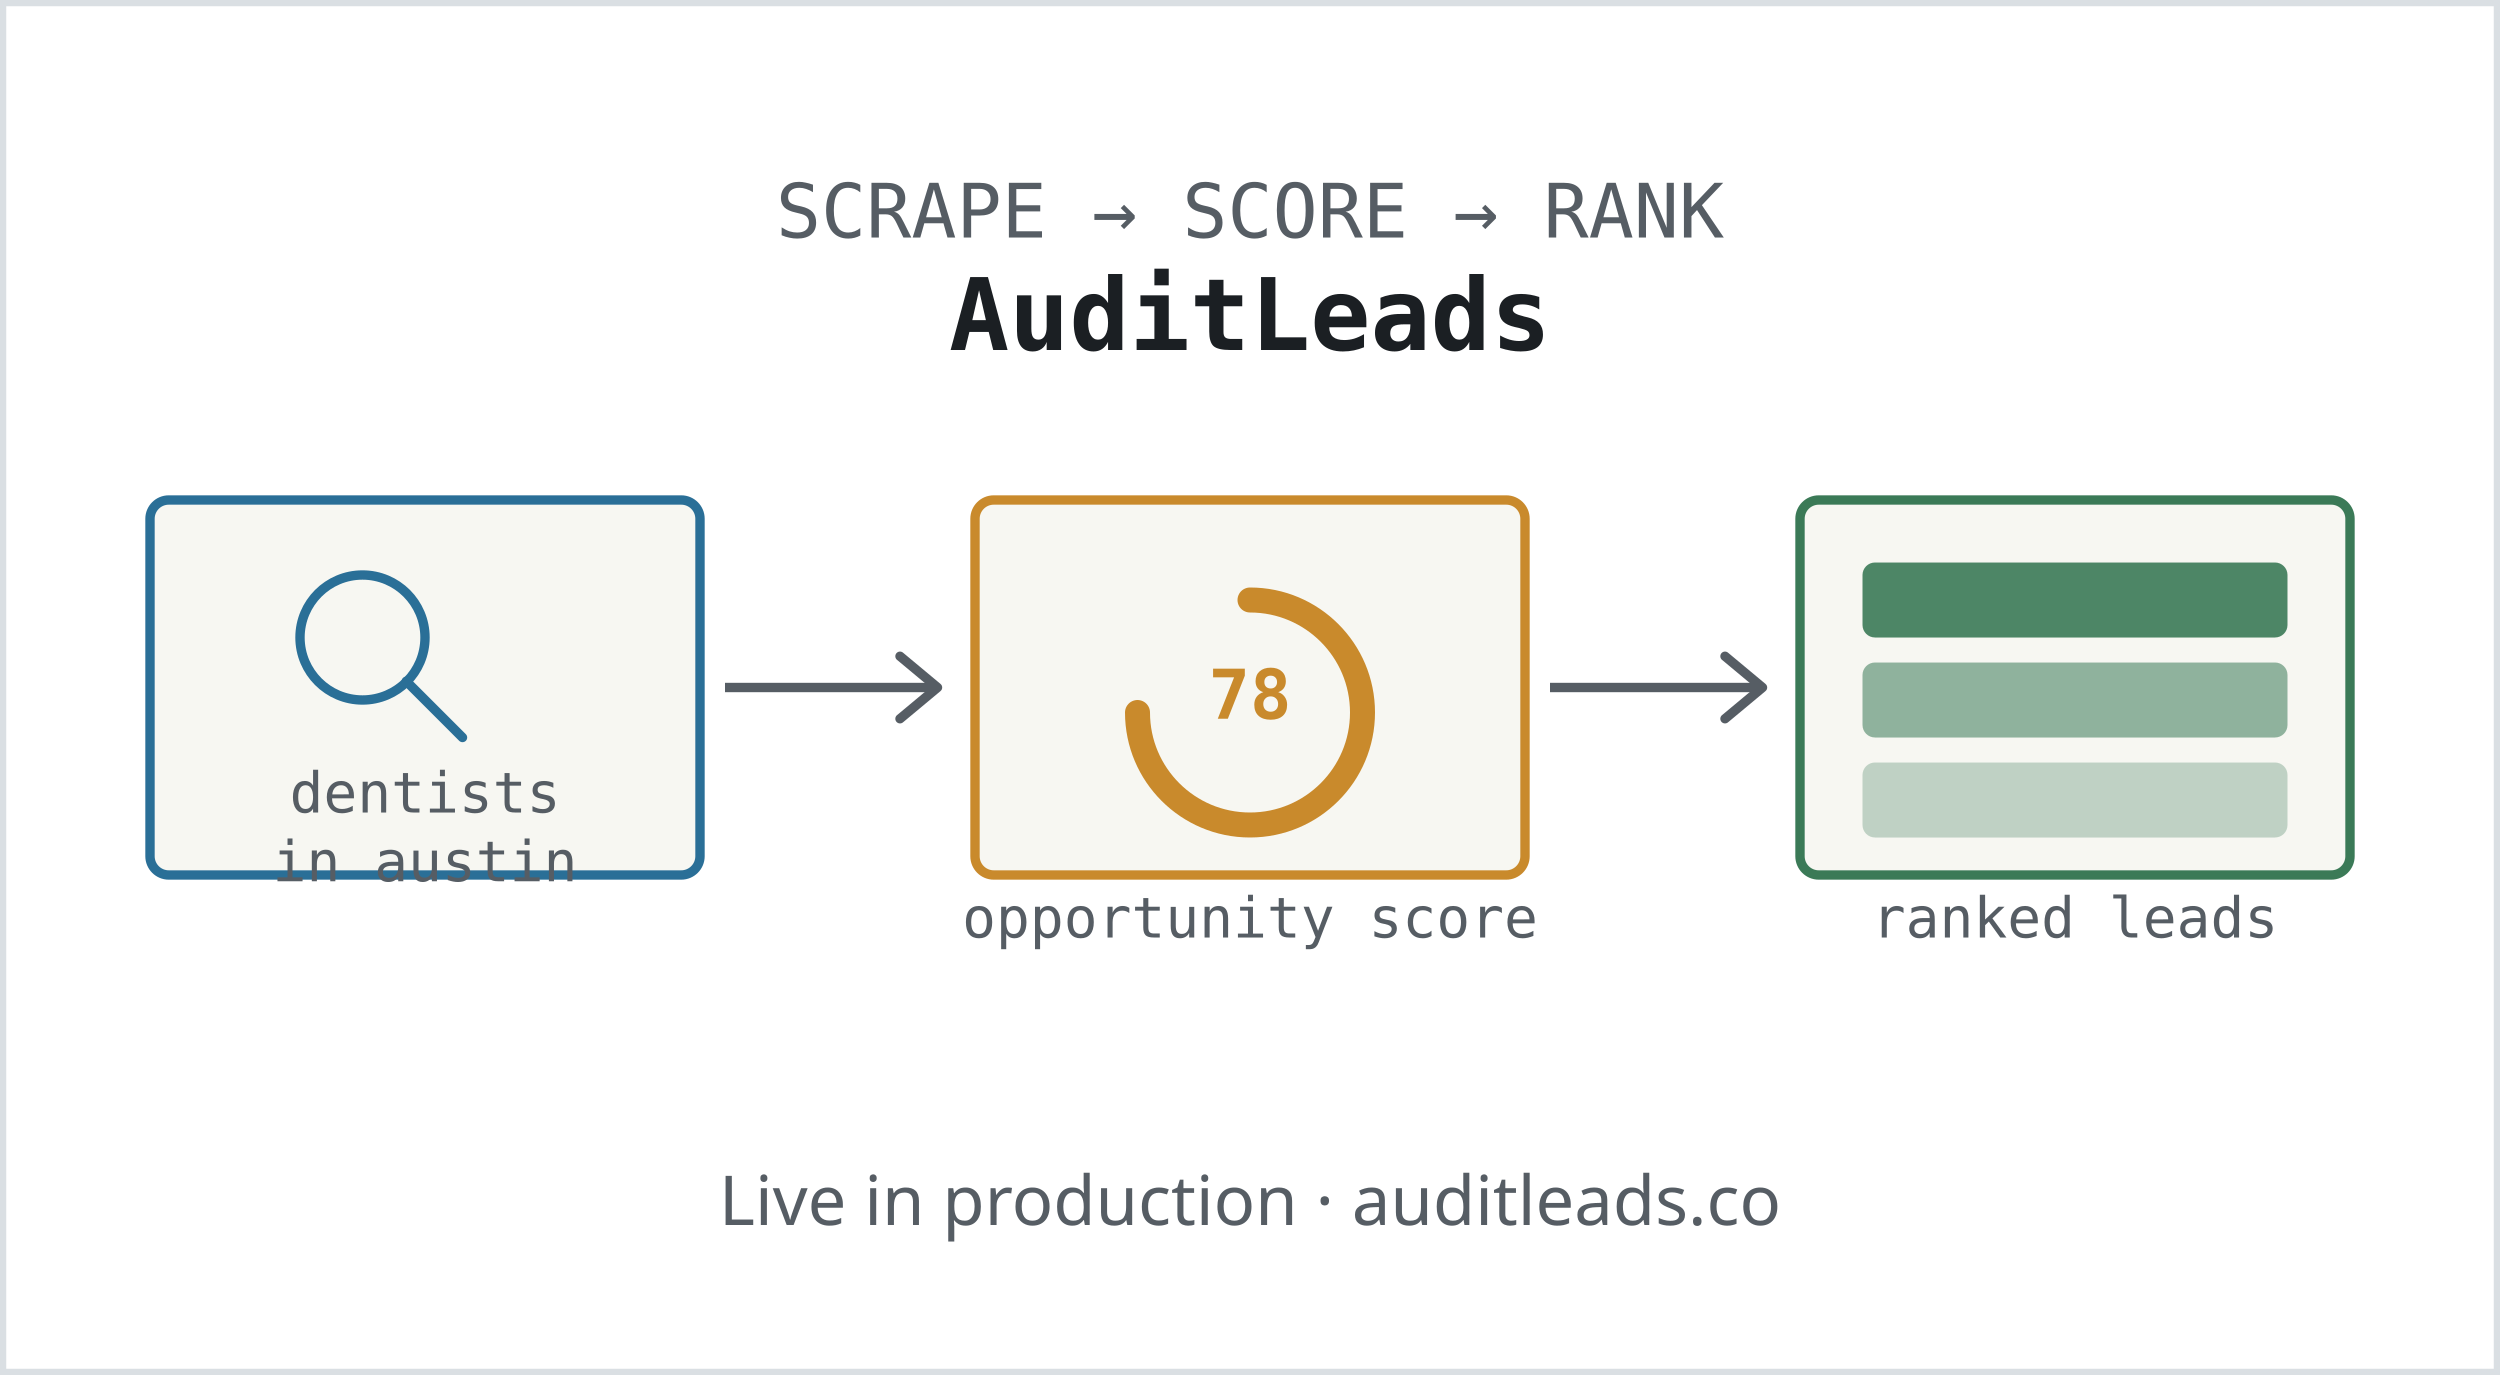
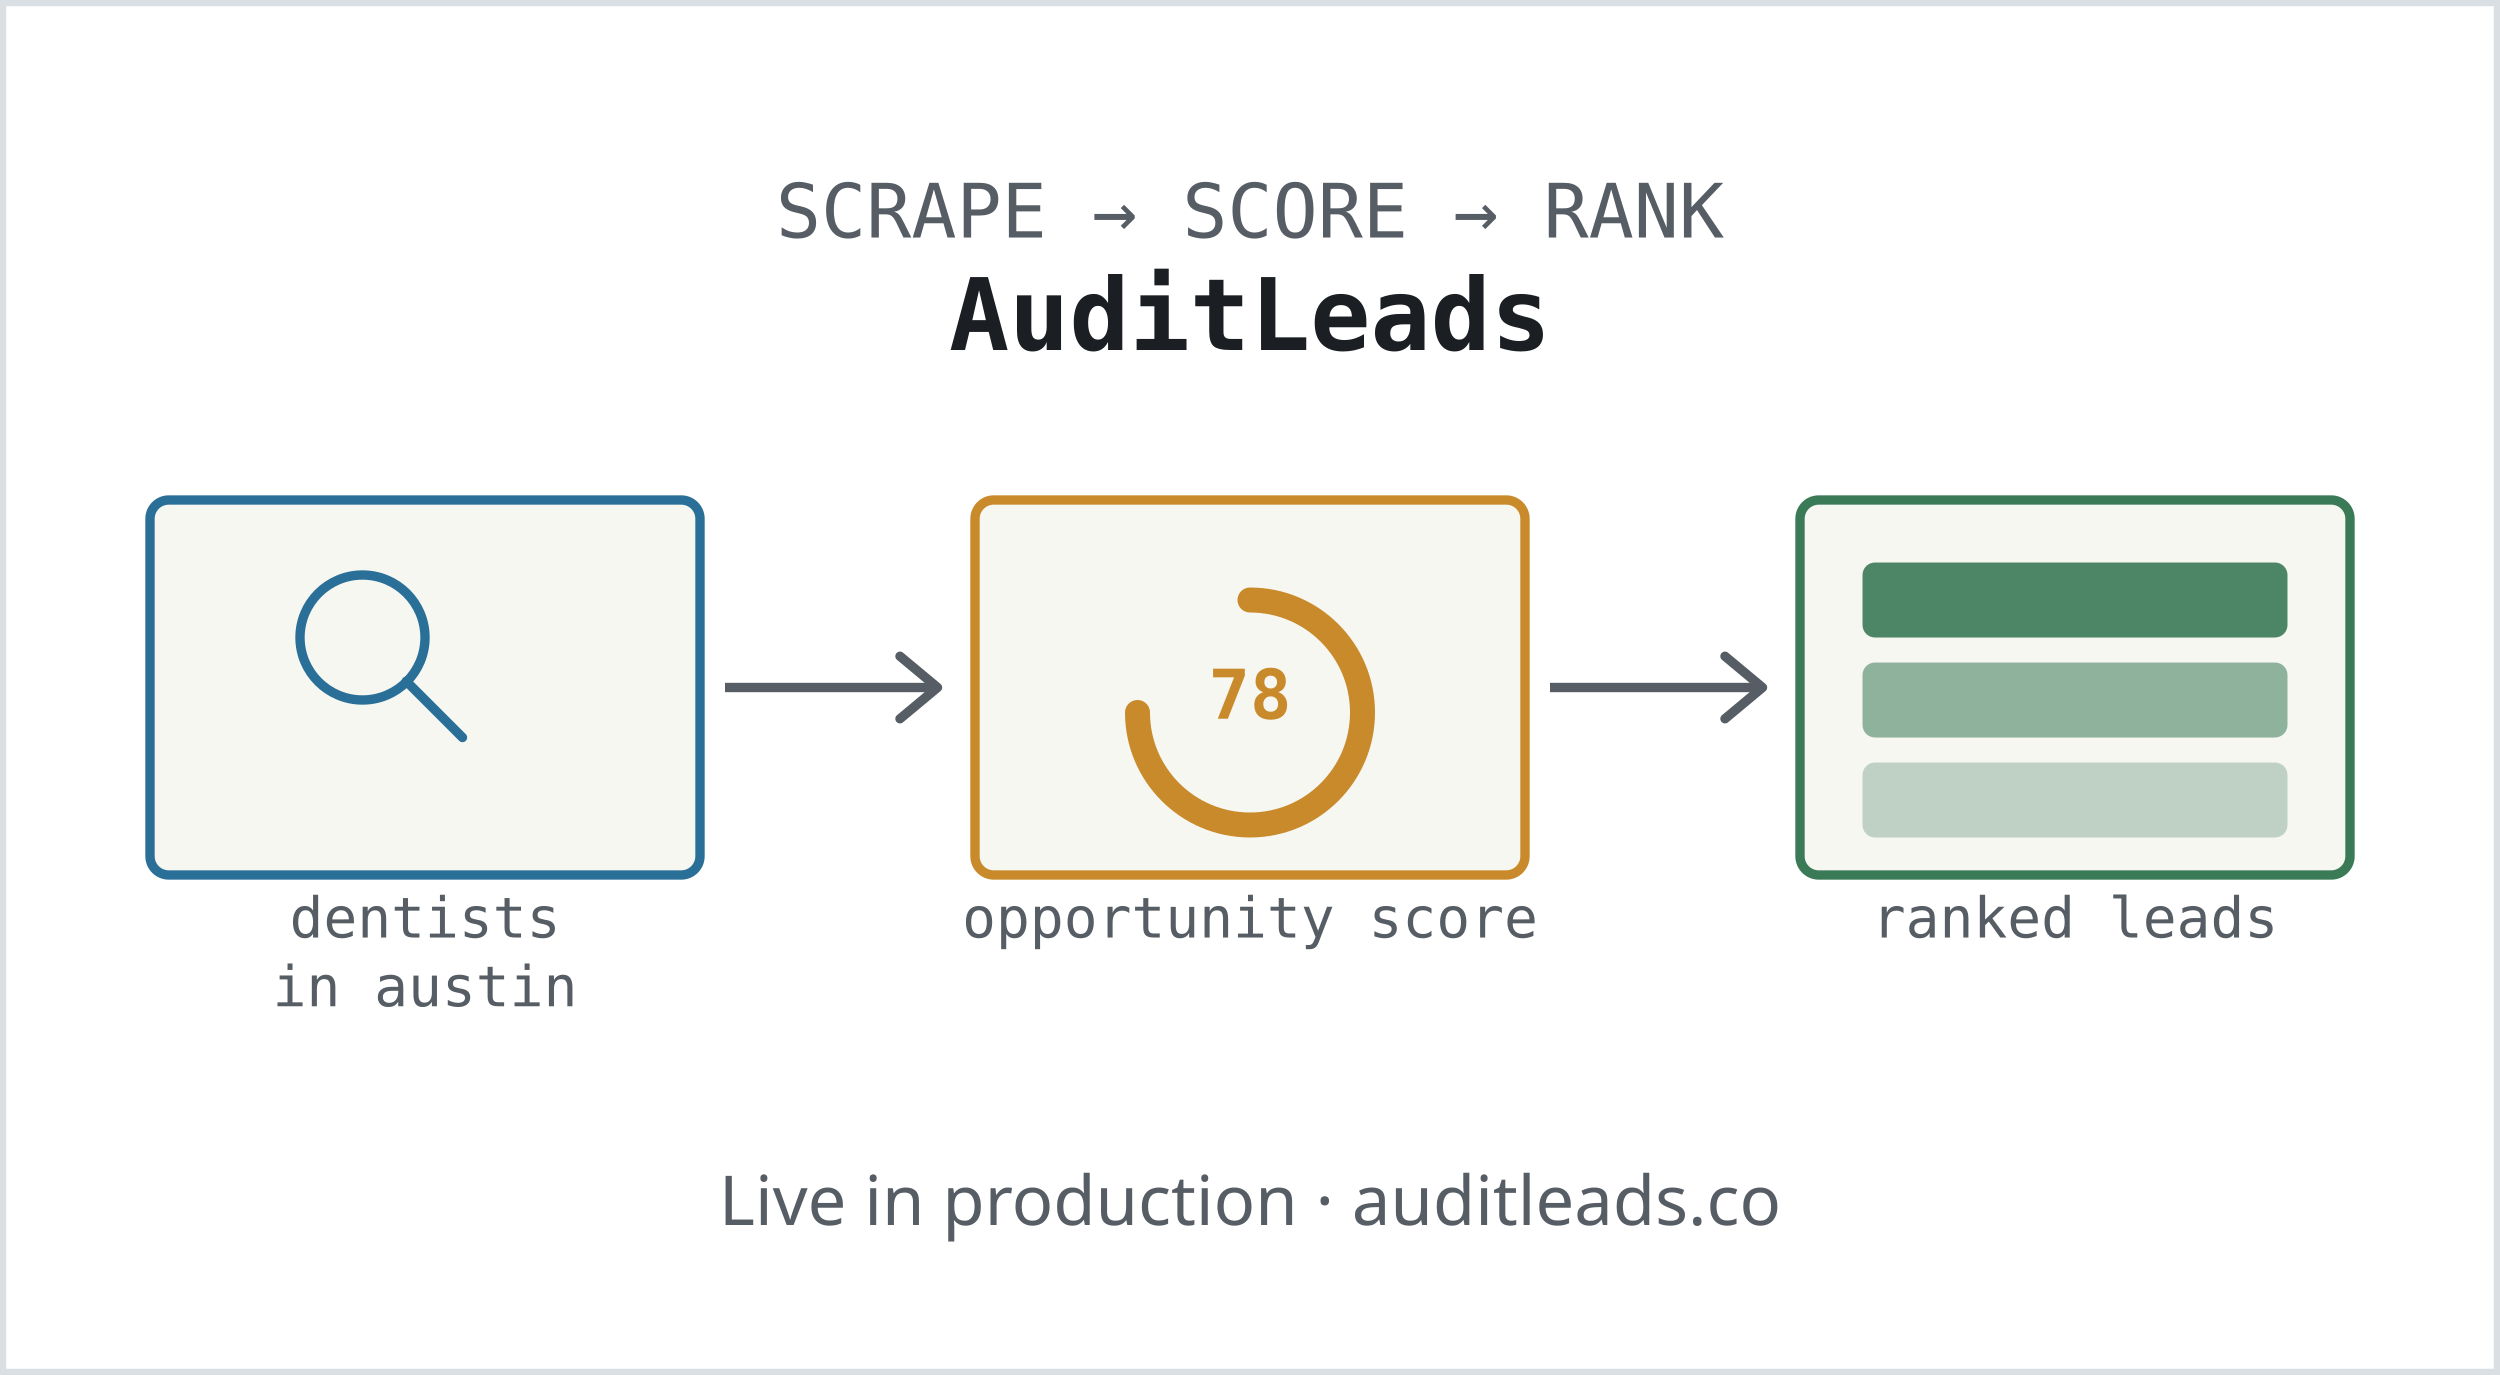
<svg xmlns="http://www.w3.org/2000/svg" width="100%" viewBox="0 0 400 220" role="img">
  <rect width="400" height="220" fill="#FFFFFF" />
  <rect x="0.5" y="0.5" width="399" height="219" fill="none" stroke="#DADFE3" stroke-width="1" />
  <text x="200" y="38" text-anchor="middle" font-family="monospace" font-size="12" fill="#565D64">SCRAPE → SCORE → RANK</text>
  <text x="200" y="56" text-anchor="middle" font-family="monospace" font-weight="700" font-size="16" fill="#1B1F23">AuditLeads</text>
  <g>
    <rect x="24" y="80" width="88" height="60" rx="3" fill="#F7F7F2" stroke="#2A6F97" stroke-width="1.5" />
    <circle cx="58" cy="102" r="10" fill="none" stroke="#2A6F97" stroke-width="1.5" />
    <line x1="65" y1="109" x2="74" y2="118" stroke="#2A6F97" stroke-width="1.5" stroke-linecap="round" />
-     <text x="68" y="130" text-anchor="middle" font-family="monospace" font-size="9" fill="#565D64">dentists</text>
-     <text x="68" y="141" text-anchor="middle" font-family="monospace" font-size="9" fill="#565D64">in austin</text>
+     <text x="68" y="150" text-anchor="middle" font-family="monospace" font-size="9" fill="#565D64">dentists</text>
+     <text x="68" y="161" text-anchor="middle" font-family="monospace" font-size="9" fill="#565D64">in austin</text>
  </g>
  <line x1="116" y1="110" x2="150" y2="110" stroke="#565D64" stroke-width="1.5" />
  <path d="M144 105 L150 110 L144 115" fill="none" stroke="#565D64" stroke-width="1.5" stroke-linecap="round" stroke-linejoin="round" />
  <g>
    <rect x="156" y="80" width="88" height="60" rx="3" fill="#F7F7F2" stroke="#C98A2C" stroke-width="1.5" />
    <path d="M200 96 A18 18 0 1 1 182 114" fill="none" stroke="#C98A2C" stroke-width="4" stroke-linecap="round" />
    <text x="200" y="115" text-anchor="middle" font-family="monospace" font-weight="700" font-size="11" fill="#C98A2C">78</text>
    <text x="200" y="150" text-anchor="middle" font-family="monospace" font-size="9" fill="#565D64">opportunity score</text>
  </g>
  <line x1="248" y1="110" x2="282" y2="110" stroke="#565D64" stroke-width="1.5" />
  <path d="M276 105 L282 110 L276 115" fill="none" stroke="#565D64" stroke-width="1.5" stroke-linecap="round" stroke-linejoin="round" />
  <g>
    <rect x="288" y="80" width="88" height="60" rx="3" fill="#F7F7F2" stroke="#3B7A57" stroke-width="1.5" />
    <rect x="298" y="90" width="68" height="12" rx="2" fill="#3B7A57" opacity="0.9" />
    <rect x="298" y="106" width="68" height="12" rx="2" fill="#3B7A57" opacity="0.55" />
    <rect x="298" y="122" width="68" height="12" rx="2" fill="#3B7A57" opacity="0.3" />
    <text x="332" y="150" text-anchor="middle" font-family="monospace" font-size="9" fill="#565D64">ranked leads</text>
  </g>
  <text x="200" y="196" text-anchor="middle" font-family="'IBM Plex Sans',sans-serif" font-size="11" fill="#565D64">Live in production · auditleads.co</text>
</svg>
